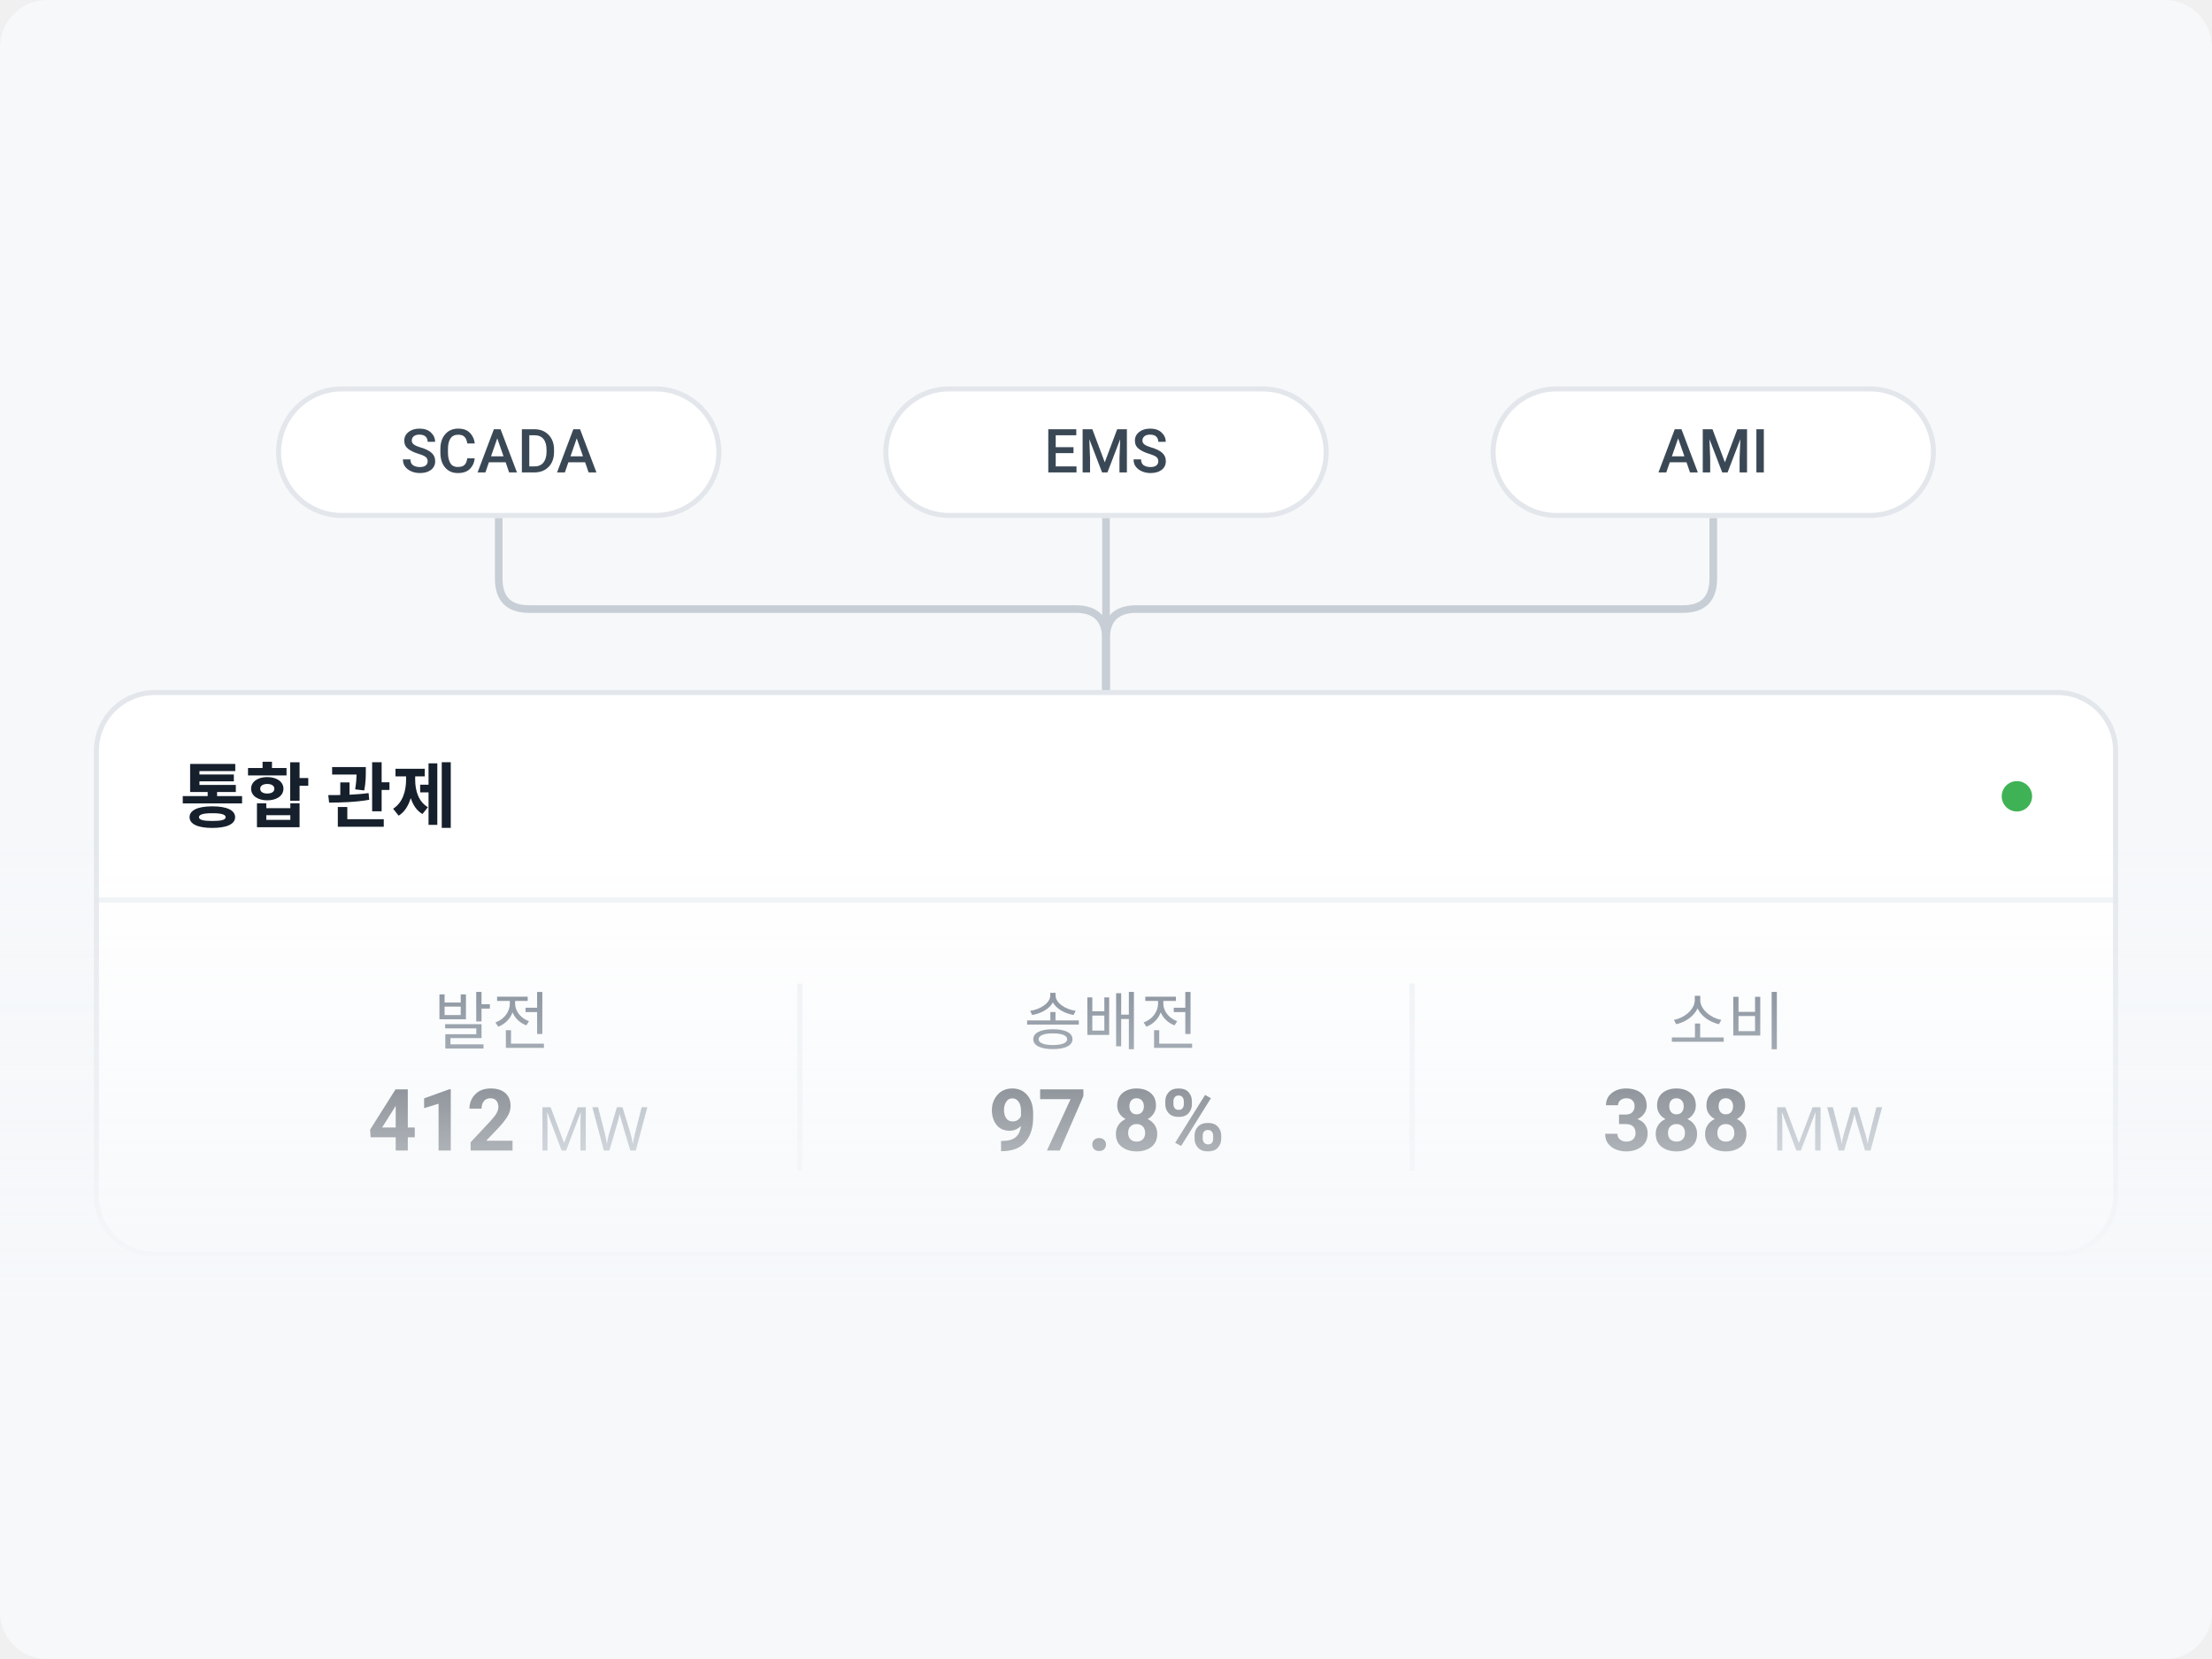
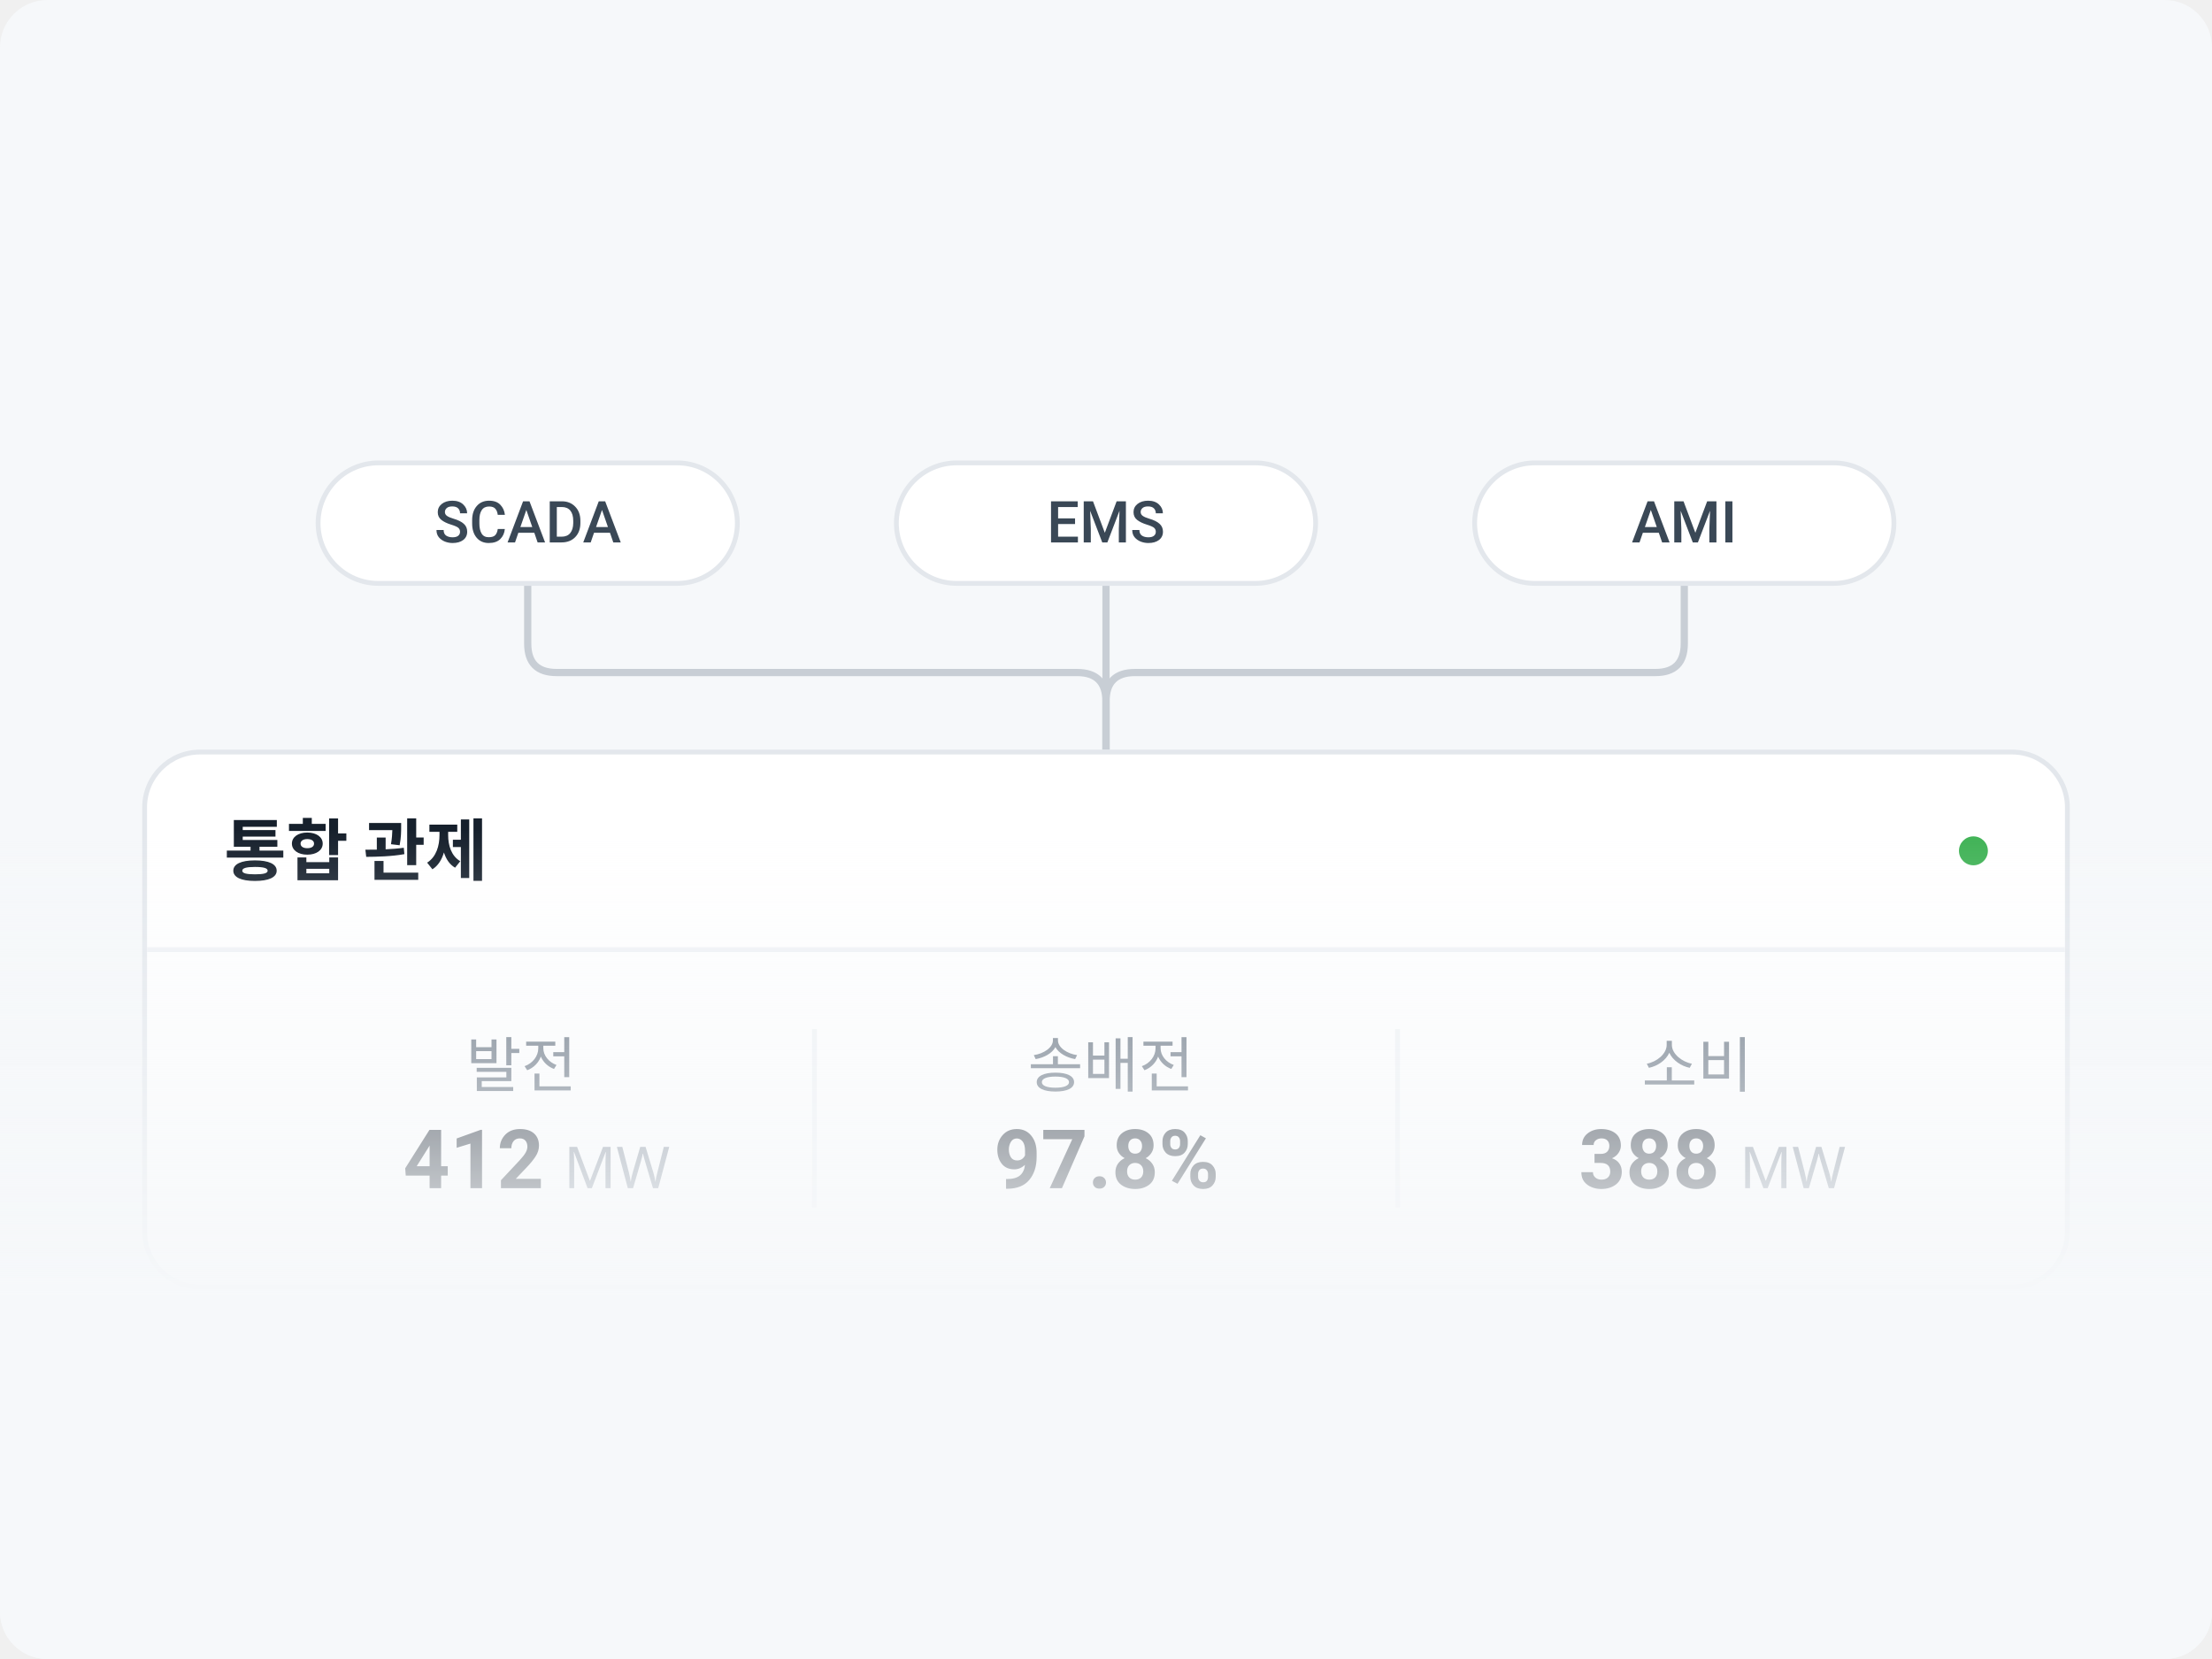
<svg xmlns="http://www.w3.org/2000/svg" width="560" height="420" viewBox="0 0 560 420" fill="none">
  <defs>
    <linearGradient id="fade0" x1="0" y1="210" x2="0" y2="330" gradientUnits="userSpaceOnUse">
      <stop offset="0" stop-color="#F6F8FA" stop-opacity="0" />
      <stop offset="0.5" stop-color="#F6F8FA" stop-opacity="0.5" />
      <stop offset="1" stop-color="#F6F8FA" stop-opacity="1" />
    </linearGradient>
    <clipPath id="card">
      <rect width="560" height="420" rx="12" />
    </clipPath>
  </defs>
  <g clip-path="url(#card)">
    <rect x="0" y="0" width="560" height="420" rx="12" fill="#F6F8FA" />
-     <g transform="translate(-14.035 -10.426) scale(1.05013)">
+     <g transform="translate(0 13.50)">
      <g transform="translate(-61.60 -45.76) scale(1.22)">
        <g transform="translate(0 0) scale(1 1)">
          <path d="M160 148 V160 Q160 166 166 166 H274 Q280 166 280 172 V182" fill="none" stroke-width="1.5" stroke="#C8CED5" />
          <path d="M400 148 V160 Q400 166 394 166 H286 Q280 166 280 172 V182" fill="none" stroke-width="1.5" stroke="#C8CED5" />
          <path d="M280 148 V182" fill="none" stroke-width="1.5" stroke="#C8CED5" />
        </g>
        <rect x="116.5" y="122.5" width="87" height="25" rx="12.5" fill="#FFFFFF" stroke="#E3E7EC" stroke-width="1" />
        <text x="140.63" y="139" font-family="Roboto" font-size="12" font-weight="500" fill="#3A4856">SCADA</text>
        <rect x="236.5" y="122.5" width="87" height="25" rx="12.5" fill="#FFFFFF" stroke="#E3E7EC" stroke-width="1" />
        <text x="267.72" y="139" font-family="Roboto" font-size="12" font-weight="500" fill="#3A4856">EMS</text>
        <rect x="356.5" y="122.5" width="87" height="25" rx="12.5" fill="#FFFFFF" stroke="#E3E7EC" stroke-width="1" />
        <text x="389.06" y="139" font-family="Roboto" font-size="12" font-weight="500" fill="#3A4856">AMI</text>
        <rect x="80.5" y="182.5" width="399" height="111" rx="11.5" fill="#FFFFFF" stroke="#E3E7EC" stroke-width="1" />
        <line x1="81" y1="223.5" x2="479" y2="223.5" stroke="#EFF2F5" stroke-width="1" />
        <text x="97" y="208" font-family="Pretendard" font-size="14" font-weight="600" fill="#16202C">통합 관제</text>
        <rect x="457" y="200" width="6" height="6" rx="3" fill="#3FB255" />
        <text x="147.19" y="252" font-family="Pretendard" font-size="12.5" font-weight="400" fill="#5A6776">발전</text>
        <text x="134.11" y="273" font-family="Roboto" font-size="17" font-weight="600" fill="#16202C" font-variant-numeric="tabular-nums">412</text>
        <text x="167.48" y="273" font-family="JetBrains Mono" font-size="12" font-weight="500" fill="#7E8A98" font-variant-numeric="tabular-nums">MW</text>
        <line x1="219.5" y1="240" x2="219.5" y2="277" stroke="#EFF2F5" stroke-width="1" />
        <line x1="340.5" y1="240" x2="340.5" y2="277" stroke="#EFF2F5" stroke-width="1" />
        <text x="263.78" y="252" font-family="Pretendard" font-size="12.5" font-weight="400" fill="#5A6776">송배전</text>
        <text x="256.73" y="273" font-family="Roboto" font-size="17" font-weight="600" fill="#16202C" font-variant-numeric="tabular-nums">97.8%</text>
        <text x="391.19" y="252" font-family="Pretendard" font-size="12.5" font-weight="400" fill="#5A6776">소비</text>
        <text x="378.11" y="273" font-family="Roboto" font-size="17" font-weight="600" fill="#16202C" font-variant-numeric="tabular-nums">388</text>
        <text x="411.48" y="273" font-family="JetBrains Mono" font-size="12" font-weight="500" fill="#7E8A98" font-variant-numeric="tabular-nums">MW</text>
      </g>
    </g>
    <rect x="0" y="210" width="560" height="210" fill="url(#fade0)" />
  </g>
</svg>
